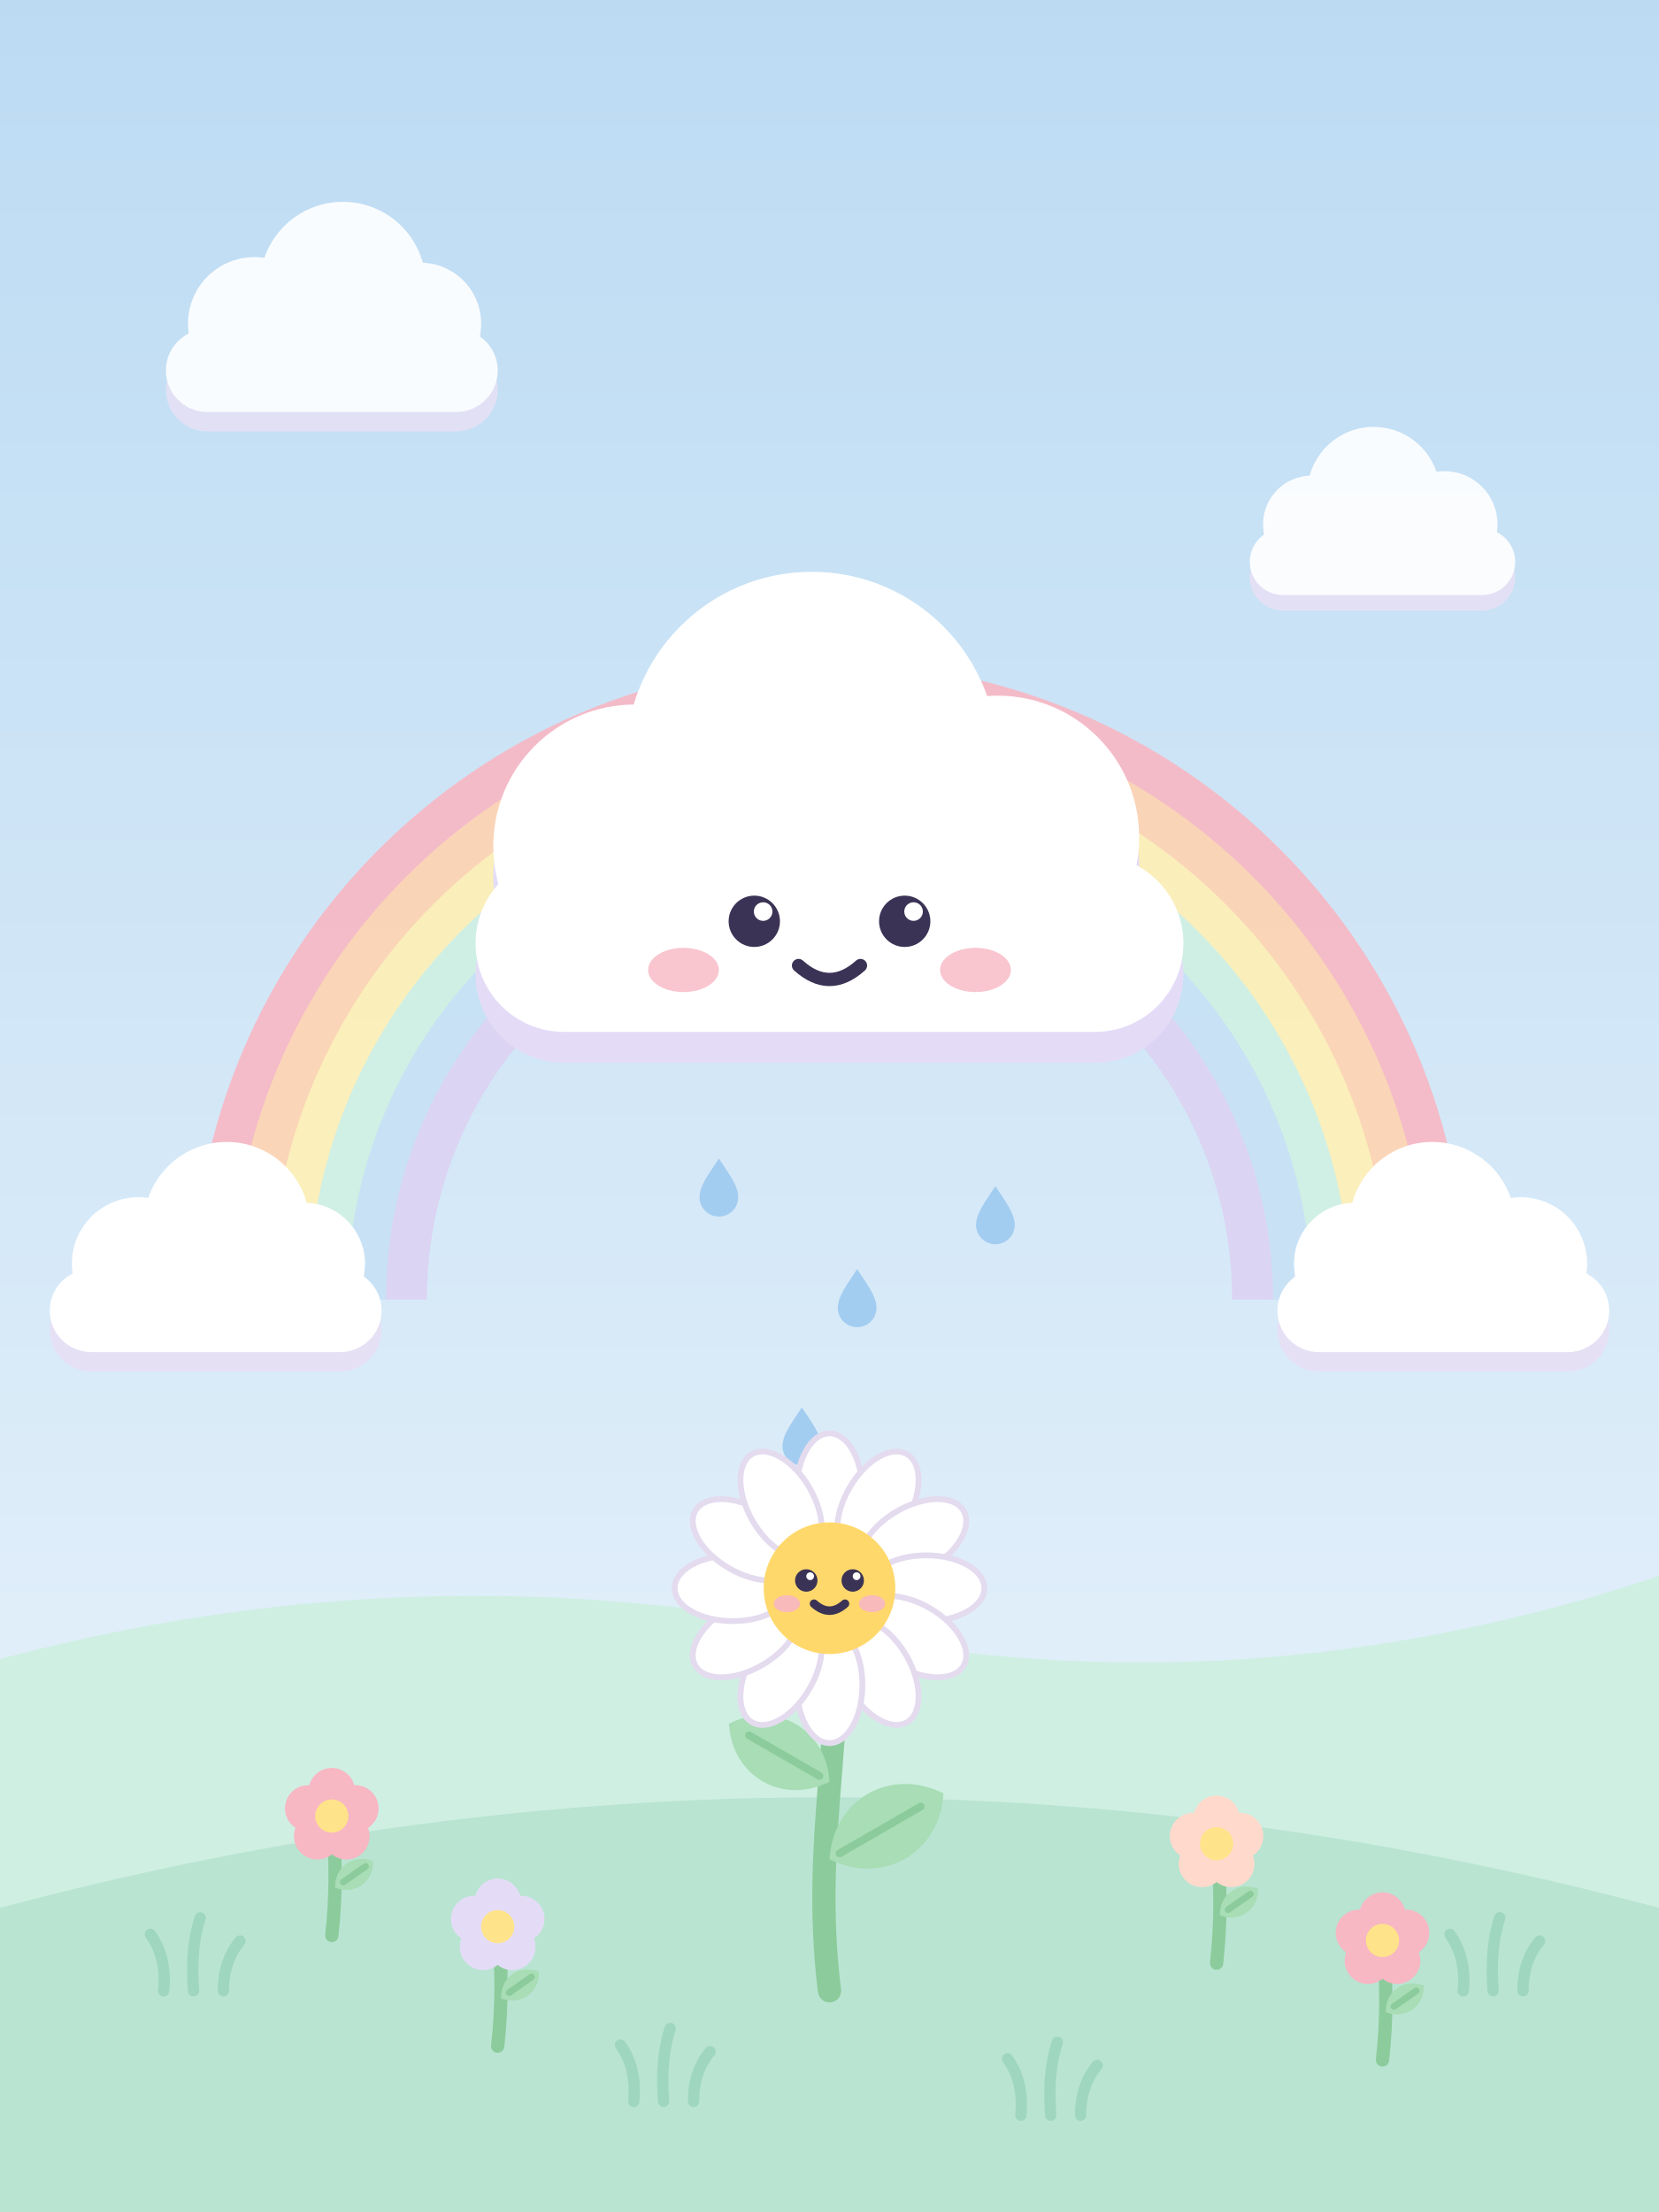
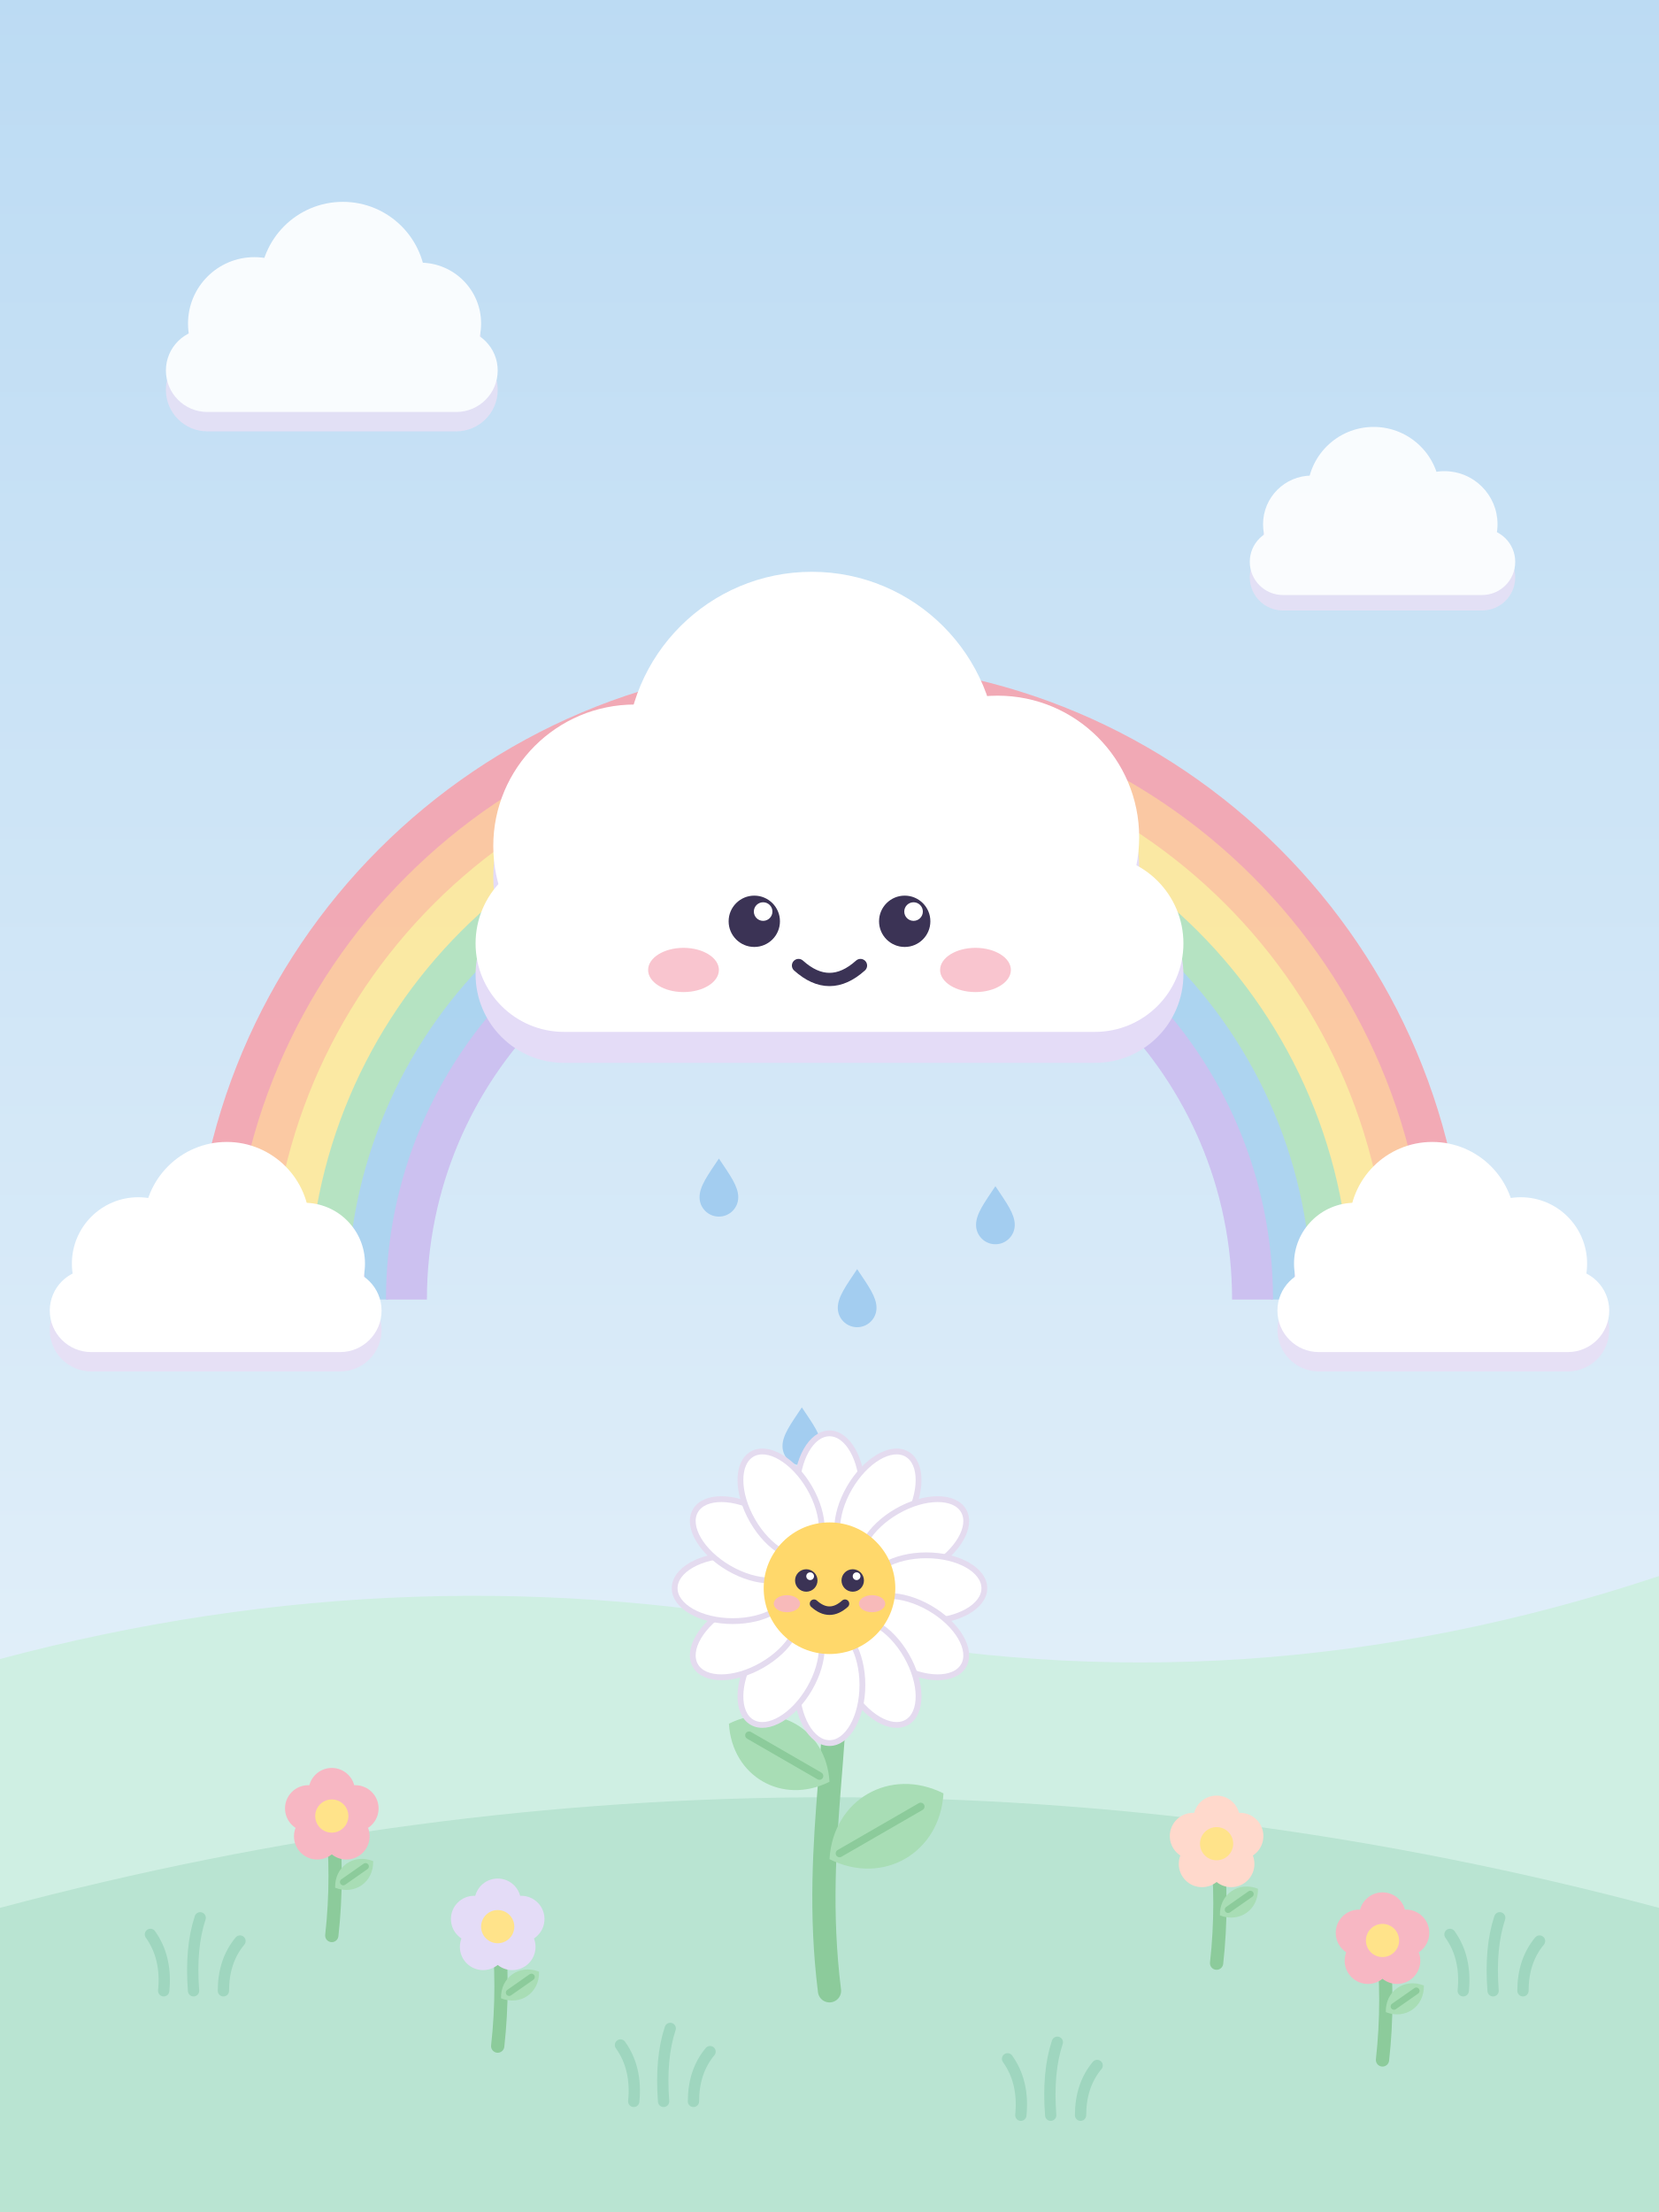
<svg xmlns="http://www.w3.org/2000/svg" viewBox="0 0 600 800" width="600" height="800" role="img" aria-labelledby="nimbus-cover-t" stroke-linecap="round" stroke-linejoin="round">
  <defs>
    <radialGradient id="nimbus-cover-glow">
      <stop offset="0" stop-color="#FFF8CF" />
      <stop offset="0.45" stop-color="#FFEBA6" stop-opacity="0.55" />
      <stop offset="1" stop-color="#FFE38A" stop-opacity="0" />
    </radialGradient>
    <radialGradient id="nimbus-cover-soft">
      <stop offset="0" stop-color="#FFFFFF" stop-opacity="0.85" />
      <stop offset="1" stop-color="#FFFFFF" stop-opacity="0" />
    </radialGradient>
    <linearGradient id="nimbus-cover-sky" x1="0" y1="0" x2="0" y2="1">
      <stop offset="0" stop-color="#BCDBF3" />
      <stop offset="0.6" stop-color="#D8EAF8" />
      <stop offset="1" stop-color="#EEF6FB" />
    </linearGradient>
  </defs>
  <rect x="0" y="0" width="600" height="800" fill="url(#nimbus-cover-sky)" />
  <g transform="translate(120 130)" opacity="0.9">
    <rect x="-60" y="-4" width="120" height="30" rx="15" fill="#E6E0F5" />
    <circle cx="-28" cy="-6" r="24" fill="#E6E0F5" />
    <circle cx="4" cy="-20" r="30" fill="#E6E0F5" />
    <circle cx="32" cy="-6" r="22" fill="#E6E0F5" />
    <rect x="-60" y="-11" width="120" height="30" rx="15" fill="#FFFFFF" />
    <circle cx="-28" cy="-13" r="24" fill="#FFFFFF" />
    <circle cx="4" cy="-27" r="30" fill="#FFFFFF" />
    <circle cx="32" cy="-13" r="22" fill="#FFFFFF" />
  </g>
  <g transform="translate(500 200) scale(-0.8 0.8)" opacity="0.9">
    <rect x="-60" y="-4" width="120" height="30" rx="15" fill="#E6E0F5" />
    <circle cx="-28" cy="-6" r="24" fill="#E6E0F5" />
    <circle cx="4" cy="-20" r="30" fill="#E6E0F5" />
    <circle cx="32" cy="-6" r="22" fill="#E6E0F5" />
    <rect x="-60" y="-11" width="120" height="30" rx="15" fill="#FFFFFF" />
    <circle cx="-28" cy="-13" r="24" fill="#FFFFFF" />
    <circle cx="4" cy="-27" r="30" fill="#FFFFFF" />
    <circle cx="32" cy="-13" r="22" fill="#FFFFFF" />
  </g>
  <g opacity="0.9">
-     <path d="M77 470 A223 223 0 0 1 523 470" fill="none" stroke="#F7B7C3" stroke-width="14.8" stroke-linecap="butt" />
-     <path d="M91 470 A209 209 0 0 1 509 470" fill="none" stroke="#FFD3B0" stroke-width="14.8" stroke-linecap="butt" />
-     <path d="M105 470 A195 195 0 0 1 495 470" fill="none" stroke="#FFF0B5" stroke-width="14.8" stroke-linecap="butt" />
-     <path d="M119 470 A181 181 0 0 1 481 470" fill="none" stroke="#CFEFE3" stroke-width="14.8" stroke-linecap="butt" />
-     <path d="M133 470 A167 167 0 0 1 467 470" fill="none" stroke="#C6E0F5" stroke-width="14.8" stroke-linecap="butt" />
-     <path d="M147 470 A153 153 0 0 1 453 470" fill="none" stroke="#DCD2F3" stroke-width="14.8" stroke-linecap="butt" />
+     <path d="M77 470 A223 223 0 0 1 523 470" fill="none" stroke="#F5A3AE" stroke-width="14.8" stroke-linecap="butt" />
+     <path d="M91 470 A209 209 0 0 1 509 470" fill="none" stroke="#FFC59A" stroke-width="14.8" stroke-linecap="butt" />
+     <path d="M105 470 A195 195 0 0 1 495 470" fill="none" stroke="#FFE99A" stroke-width="14.8" stroke-linecap="butt" />
+     <path d="M119 470 A181 181 0 0 1 481 470" fill="none" stroke="#B3E2BC" stroke-width="14.8" stroke-linecap="butt" />
+     <path d="M133 470 A167 167 0 0 1 467 470" fill="none" stroke="#A9D1F0" stroke-width="14.8" stroke-linecap="butt" />
+     <path d="M147 470 A153 153 0 0 1 453 470" fill="none" stroke="#CBBCEF" stroke-width="14.8" stroke-linecap="butt" />
  </g>
  <g transform="translate(78 470)">
    <rect x="-60" y="-4" width="120" height="30" rx="15" fill="#E6E0F5" />
    <circle cx="-28" cy="-6" r="24" fill="#E6E0F5" />
    <circle cx="4" cy="-20" r="30" fill="#E6E0F5" />
    <circle cx="32" cy="-6" r="22" fill="#E6E0F5" />
    <rect x="-60" y="-11" width="120" height="30" rx="15" fill="#FFFFFF" />
    <circle cx="-28" cy="-13" r="24" fill="#FFFFFF" />
    <circle cx="4" cy="-27" r="30" fill="#FFFFFF" />
    <circle cx="32" cy="-13" r="22" fill="#FFFFFF" />
  </g>
  <g transform="translate(522 470) scale(-1 1)">
    <rect x="-60" y="-4" width="120" height="30" rx="15" fill="#E6E0F5" />
    <circle cx="-28" cy="-6" r="24" fill="#E6E0F5" />
    <circle cx="4" cy="-20" r="30" fill="#E6E0F5" />
    <circle cx="32" cy="-6" r="22" fill="#E6E0F5" />
    <rect x="-60" y="-11" width="120" height="30" rx="15" fill="#FFFFFF" />
    <circle cx="-28" cy="-13" r="24" fill="#FFFFFF" />
    <circle cx="4" cy="-27" r="30" fill="#FFFFFF" />
    <circle cx="32" cy="-13" r="22" fill="#FFFFFF" />
  </g>
  <path d="M0 600 Q150 560 300 590 Q450 620 600 570 L600 800 L0 800 Z" fill="#CFEFE3" />
  <path d="M0 690 Q300 610 600 690 L600 800 L0 800 Z" fill="#B9E4D2" />
  <g transform="translate(300 330) scale(1.6 1.6)">
    <rect x="-80" y="-6" width="160" height="40" rx="20" fill="#E4DCF7" />
    <circle cx="-44" cy="-8" r="32" fill="#E4DCF7" />
    <circle cx="-4" cy="-28" r="42" fill="#E4DCF7" />
    <circle cx="38" cy="-10" r="32" fill="#E4DCF7" />
    <rect x="-80" y="-13" width="160" height="40" rx="20" fill="#FFFFFF" />
    <circle cx="-44" cy="-15" r="32" fill="#FFFFFF" />
    <circle cx="-4" cy="-35" r="42" fill="#FFFFFF" />
    <circle cx="38" cy="-17" r="32" fill="#FFFFFF" />
    <circle cx="-17" cy="2" r="5.8" fill="#3B3355" />
    <circle cx="-15" cy="-0.2" r="2.1" fill="#FFFFFF" />
    <circle cx="17" cy="2" r="5.8" fill="#3B3355" />
    <circle cx="19" cy="-0.2" r="2.1" fill="#FFFFFF" />
    <ellipse cx="-33" cy="13" rx="8" ry="5" fill="#F7B7C3" opacity="0.8" />
    <ellipse cx="33" cy="13" rx="8" ry="5" fill="#F7B7C3" opacity="0.8" />
    <path d="M-7 12 Q0 18.3 7 12" fill="none" stroke="#3B3355" stroke-width="3" />
  </g>
  <g transform="translate(260 430)">
    <path d="M0 -11 C4 -5 7 -1 7 3 A7 7 0 0 1 -7 3 C-7 -1 -4 -5 0 -11 Z" fill="#A3CDF0" />
  </g>
  <g transform="translate(310 470)">
    <path d="M0 -11 C4 -5 7 -1 7 3 A7 7 0 0 1 -7 3 C-7 -1 -4 -5 0 -11 Z" fill="#A3CDF0" />
  </g>
  <g transform="translate(360 440)">
    <path d="M0 -11 C4 -5 7 -1 7 3 A7 7 0 0 1 -7 3 C-7 -1 -4 -5 0 -11 Z" fill="#A3CDF0" />
  </g>
  <g transform="translate(290 520)">
    <path d="M0 -11 C4 -5 7 -1 7 3 A7 7 0 0 1 -7 3 C-7 -1 -4 -5 0 -11 Z" fill="#A3CDF0" />
  </g>
  <g transform="translate(300 720) scale(1.4 1.4)">
    <path d="M0 0 C-5 -40 5 -70 0 -96" fill="none" stroke="#8CCB9B" stroke-width="6" />
    <g transform="translate(0 -34) rotate(-30)">
      <path d="M0 0 C8.5 -12.9 25.5 -12.9 34 0 C25.5 12.9 8.5 12.9 0 0 Z" fill="#A8DDB5" />
      <path d="M3 0 L27.2 0" fill="none" stroke="#8CCB9B" stroke-width="2" />
    </g>
    <g transform="translate(0 -54) rotate(-150)">
      <path d="M0 0 C7.5 -11.4 22.5 -11.4 30 0 C22.5 11.4 7.5 11.4 0 0 Z" fill="#A8DDB5" />
      <path d="M3 0 L24 0" fill="none" stroke="#8CCB9B" stroke-width="2" />
    </g>
    <g transform="translate(0 -104)">
      <ellipse cx="0" cy="-25" rx="8.5" ry="15" fill="#FFFFFF" stroke="#E4DBEF" stroke-width="1.5" transform="rotate(0)" />
      <ellipse cx="0" cy="-25" rx="8.5" ry="15" fill="#FFFFFF" stroke="#E4DBEF" stroke-width="1.5" transform="rotate(30)" />
      <ellipse cx="0" cy="-25" rx="8.5" ry="15" fill="#FFFFFF" stroke="#E4DBEF" stroke-width="1.5" transform="rotate(60)" />
      <ellipse cx="0" cy="-25" rx="8.5" ry="15" fill="#FFFFFF" stroke="#E4DBEF" stroke-width="1.5" transform="rotate(90)" />
      <ellipse cx="0" cy="-25" rx="8.5" ry="15" fill="#FFFFFF" stroke="#E4DBEF" stroke-width="1.5" transform="rotate(120)" />
      <ellipse cx="0" cy="-25" rx="8.5" ry="15" fill="#FFFFFF" stroke="#E4DBEF" stroke-width="1.5" transform="rotate(150)" />
      <ellipse cx="0" cy="-25" rx="8.5" ry="15" fill="#FFFFFF" stroke="#E4DBEF" stroke-width="1.5" transform="rotate(180)" />
      <ellipse cx="0" cy="-25" rx="8.5" ry="15" fill="#FFFFFF" stroke="#E4DBEF" stroke-width="1.5" transform="rotate(210)" />
      <ellipse cx="0" cy="-25" rx="8.5" ry="15" fill="#FFFFFF" stroke="#E4DBEF" stroke-width="1.5" transform="rotate(240)" />
      <ellipse cx="0" cy="-25" rx="8.5" ry="15" fill="#FFFFFF" stroke="#E4DBEF" stroke-width="1.5" transform="rotate(270)" />
      <ellipse cx="0" cy="-25" rx="8.5" ry="15" fill="#FFFFFF" stroke="#E4DBEF" stroke-width="1.5" transform="rotate(300)" />
      <ellipse cx="0" cy="-25" rx="8.5" ry="15" fill="#FFFFFF" stroke="#E4DBEF" stroke-width="1.5" transform="rotate(330)" />
      <circle cx="0" cy="0" r="17" fill="#FFD86B" />
      <circle cx="-6" cy="-2" r="2.9" fill="#3B3355" />
      <circle cx="-5" cy="-3.1" r="1" fill="#FFFFFF" />
      <circle cx="6" cy="-2" r="2.9" fill="#3B3355" />
      <circle cx="7" cy="-3.1" r="1" fill="#FFFFFF" />
      <ellipse cx="-11" cy="4" rx="3.4" ry="2.2" fill="#F7B7C3" opacity="0.9" />
      <ellipse cx="11" cy="4" rx="3.4" ry="2.2" fill="#F7B7C3" opacity="0.9" />
      <path d="M-4 4 Q0 7.6 4 4" fill="none" stroke="#3B3355" stroke-width="2.2" />
    </g>
  </g>
  <g transform="translate(120 700) scale(1.2 1.2)">
    <path d="M0 0 Q2 -18 0 -36" fill="none" stroke="#8CCB9B" stroke-width="4" />
    <g transform="translate(1 -14.4) rotate(-35)">
      <path d="M0 0 C3.5 -5.3 10.5 -5.3 14 0 C10.5 5.3 3.5 5.3 0 0 Z" fill="#A8DDB5" />
      <path d="M3 0 L11.2 0" fill="none" stroke="#8CCB9B" stroke-width="2" />
    </g>
    <circle cx="0" cy="-43.5" r="7" fill="#F7B7C3" />
    <circle cx="7.1" cy="-38.3" r="7" fill="#F7B7C3" />
    <circle cx="4.4" cy="-29.9" r="7" fill="#F7B7C3" />
    <circle cx="-4.4" cy="-29.9" r="7" fill="#F7B7C3" />
    <circle cx="-7.1" cy="-38.3" r="7" fill="#F7B7C3" />
    <circle cx="0" cy="-36" r="5" fill="#FFE38A" />
  </g>
  <g transform="translate(180 740) scale(1.2 1.2)">
    <path d="M0 0 Q2 -18 0 -36" fill="none" stroke="#8CCB9B" stroke-width="4" />
    <g transform="translate(1 -14.4) rotate(-35)">
      <path d="M0 0 C3.5 -5.3 10.5 -5.3 14 0 C10.5 5.3 3.5 5.3 0 0 Z" fill="#A8DDB5" />
      <path d="M3 0 L11.2 0" fill="none" stroke="#8CCB9B" stroke-width="2" />
    </g>
    <circle cx="0" cy="-43.5" r="7" fill="#E4DCF7" />
    <circle cx="7.1" cy="-38.3" r="7" fill="#E4DCF7" />
    <circle cx="4.4" cy="-29.9" r="7" fill="#E4DCF7" />
    <circle cx="-4.4" cy="-29.9" r="7" fill="#E4DCF7" />
    <circle cx="-7.1" cy="-38.3" r="7" fill="#E4DCF7" />
    <circle cx="0" cy="-36" r="5" fill="#FFE38A" />
  </g>
  <g transform="translate(440 710) scale(1.2 1.2)">
    <path d="M0 0 Q2 -18 0 -36" fill="none" stroke="#8CCB9B" stroke-width="4" />
    <g transform="translate(1 -14.4) rotate(-35)">
      <path d="M0 0 C3.5 -5.3 10.5 -5.3 14 0 C10.5 5.3 3.5 5.3 0 0 Z" fill="#A8DDB5" />
      <path d="M3 0 L11.2 0" fill="none" stroke="#8CCB9B" stroke-width="2" />
    </g>
    <circle cx="0" cy="-43.5" r="7" fill="#FFD9CC" />
    <circle cx="7.1" cy="-38.3" r="7" fill="#FFD9CC" />
    <circle cx="4.4" cy="-29.9" r="7" fill="#FFD9CC" />
    <circle cx="-4.4" cy="-29.9" r="7" fill="#FFD9CC" />
    <circle cx="-7.1" cy="-38.3" r="7" fill="#FFD9CC" />
    <circle cx="0" cy="-36" r="5" fill="#FFE38A" />
  </g>
  <g transform="translate(500 745) scale(1.2 1.2)">
    <path d="M0 0 Q2 -18 0 -36" fill="none" stroke="#8CCB9B" stroke-width="4" />
    <g transform="translate(1 -14.4) rotate(-35)">
      <path d="M0 0 C3.5 -5.3 10.5 -5.3 14 0 C10.5 5.3 3.5 5.3 0 0 Z" fill="#A8DDB5" />
      <path d="M3 0 L11.2 0" fill="none" stroke="#8CCB9B" stroke-width="2" />
    </g>
    <circle cx="0" cy="-43.5" r="7" fill="#F7B7C3" />
    <circle cx="7.1" cy="-38.3" r="7" fill="#F7B7C3" />
    <circle cx="4.4" cy="-29.9" r="7" fill="#F7B7C3" />
    <circle cx="-4.4" cy="-29.9" r="7" fill="#F7B7C3" />
    <circle cx="-7.1" cy="-38.3" r="7" fill="#F7B7C3" />
    <circle cx="0" cy="-36" r="5" fill="#FFE38A" />
  </g>
  <g transform="translate(70 720) scale(1.2 1.2)">
    <path d="M-9 0 Q-8 -10 -13 -17 M0 0 Q-1 -13 2 -22 M9 0 Q9 -9 14 -15" fill="none" stroke="#9FD6BF" stroke-width="3.4" />
  </g>
  <g transform="translate(240 760) scale(1.2 1.2)">
    <path d="M-9 0 Q-8 -10 -13 -17 M0 0 Q-1 -13 2 -22 M9 0 Q9 -9 14 -15" fill="none" stroke="#9FD6BF" stroke-width="3.4" />
  </g>
  <g transform="translate(380 765) scale(1.2 1.2)">
    <path d="M-9 0 Q-8 -10 -13 -17 M0 0 Q-1 -13 2 -22 M9 0 Q9 -9 14 -15" fill="none" stroke="#9FD6BF" stroke-width="3.4" />
  </g>
  <g transform="translate(540 720) scale(1.2 1.2)">
    <path d="M-9 0 Q-8 -10 -13 -17 M0 0 Q-1 -13 2 -22 M9 0 Q9 -9 14 -15" fill="none" stroke="#9FD6BF" stroke-width="3.4" />
  </g>
</svg>
